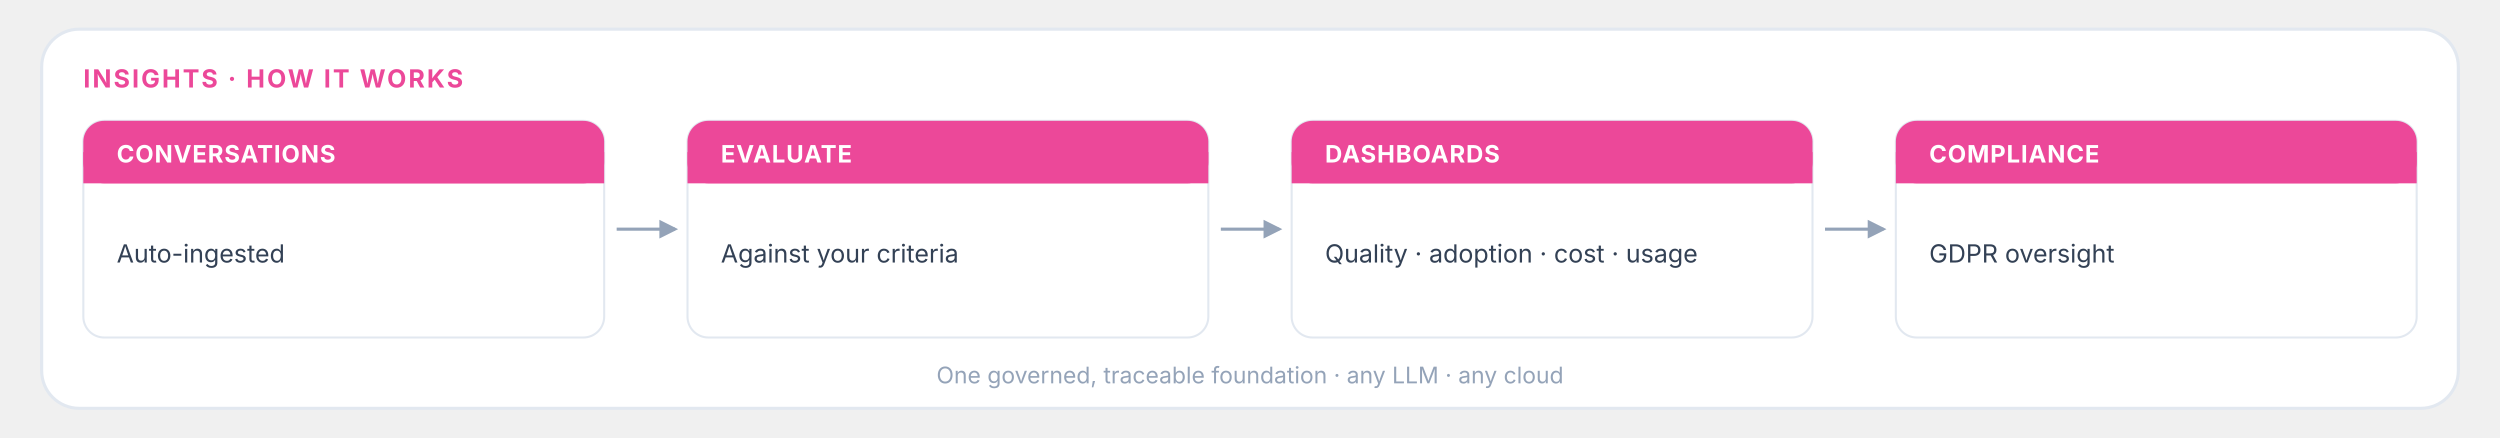
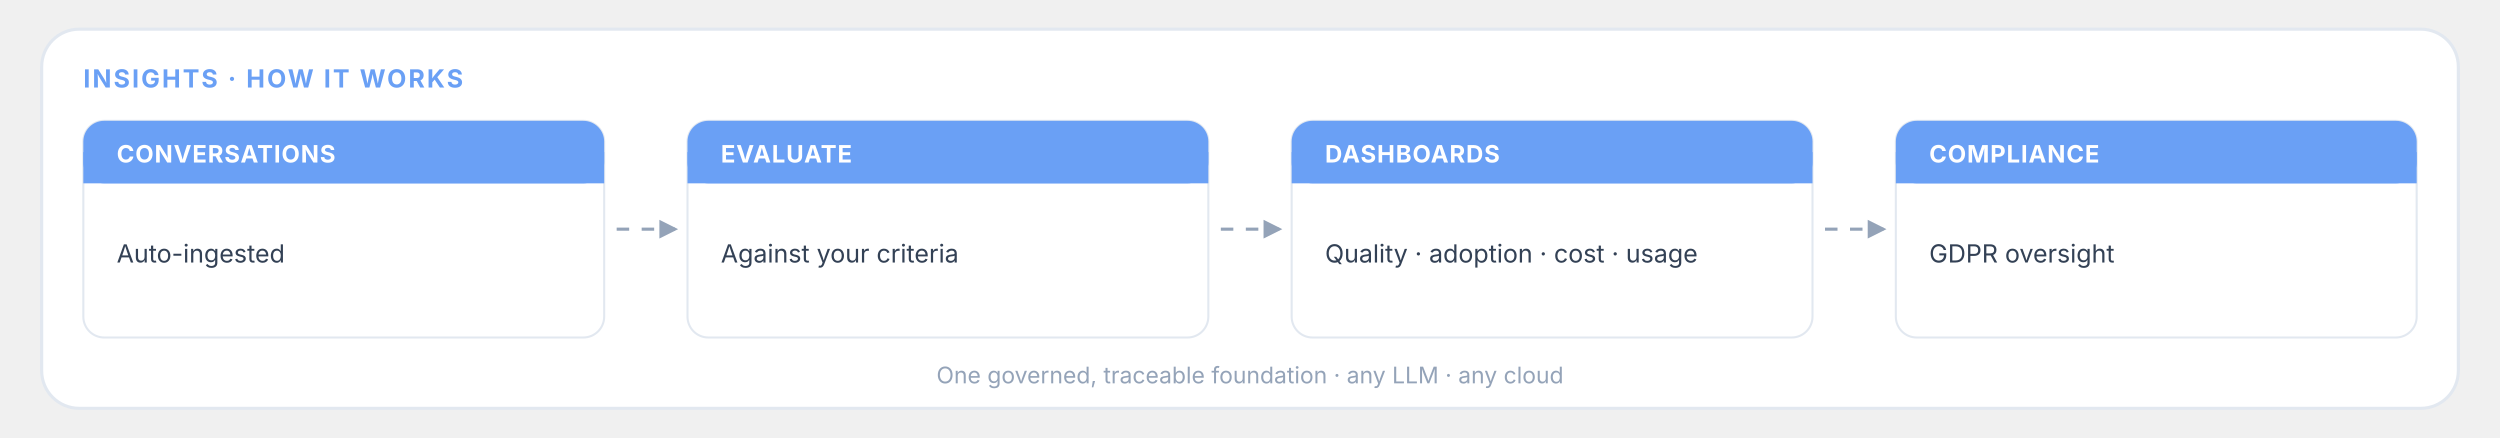
- <svg xmlns="http://www.w3.org/2000/svg" viewBox="0 0 1200 210" font-family="'Satoshi','Inter',system-ui,-apple-system,sans-serif">
+ <svg xmlns="http://www.w3.org/2000/svg" viewBox="0 0 1200 210" font-family="'PP Telegraf','Inter',system-ui,-apple-system,sans-serif">
+   <style>line[marker-end],path[marker-end]{stroke-dasharray:6 6;animation:pflow 1.5s linear infinite}@keyframes pflow{to{stroke-dashoffset:-24}}@media (prefers-reduced-motion:reduce){line[marker-end],path[marker-end]{animation:none}}</style>
  <rect x="20" y="14" width="1160" height="182" rx="18" fill="#FFFFFF" stroke="#E2E8F0" stroke-width="1.5" />
-   <text x="40" y="42" font-size="12" font-weight="700" letter-spacing="1" fill="#EC4899">INSIGHTS · HOW IT WORKS</text>
+   <text x="40" y="42" font-size="12" font-weight="700" letter-spacing="1" fill="#6aa0f5">INSIGHTS · HOW IT WORKS</text>
  <defs>
    <marker id="a" markerWidth="9" markerHeight="9" refX="5" refY="3" orient="auto">
      <path d="M0,0 L6,3 L0,6 Z" fill="#94A3B8" />
    </marker>
  </defs>
  <rect x="40" y="58" width="250" height="104" rx="10" fill="#FFFFFF" stroke="#E2E8F0" />
-   <rect x="40" y="58" width="250" height="30" rx="10" fill="#EC4899" />
-   <rect x="40" y="73" width="250" height="15" fill="#EC4899" />
+   <rect x="40" y="58" width="250" height="30" rx="10" fill="#6aa0f5" />
+   <rect x="40" y="73" width="250" height="15" fill="#6aa0f5" />
  <text x="56" y="78" font-size="11.5" font-weight="700" letter-spacing="0.4" fill="#FFFFFF">CONVERSATIONS</text>
  <text x="56" y="126" font-size="12" fill="#334155">Auto-ingested</text>
  <line x1="296" y1="110" x2="324" y2="110" stroke="#94A3B8" stroke-width="1.5" marker-end="url(#a)" />
  <rect x="330" y="58" width="250" height="104" rx="10" fill="#FFFFFF" stroke="#E2E8F0" />
-   <rect x="330" y="58" width="250" height="30" rx="10" fill="#EC4899" />
-   <rect x="330" y="73" width="250" height="15" fill="#EC4899" />
+   <rect x="330" y="58" width="250" height="30" rx="10" fill="#6aa0f5" />
+   <rect x="330" y="73" width="250" height="15" fill="#6aa0f5" />
  <text x="346" y="78" font-size="11.5" font-weight="700" letter-spacing="0.4" fill="#FFFFFF">EVALUATE</text>
  <text x="346" y="126" font-size="12" fill="#334155">Against your criteria</text>
  <line x1="586" y1="110" x2="614" y2="110" stroke="#94A3B8" stroke-width="1.5" marker-end="url(#a)" />
  <rect x="620" y="58" width="250" height="104" rx="10" fill="#FFFFFF" stroke="#E2E8F0" />
-   <rect x="620" y="58" width="250" height="30" rx="10" fill="#EC4899" />
-   <rect x="620" y="73" width="250" height="15" fill="#EC4899" />
+   <rect x="620" y="58" width="250" height="30" rx="10" fill="#6aa0f5" />
+   <rect x="620" y="73" width="250" height="15" fill="#6aa0f5" />
  <text x="636" y="78" font-size="11.5" font-weight="700" letter-spacing="0.4" fill="#FFFFFF">DASHBOARDS</text>
  <text x="636" y="126" font-size="12" fill="#334155">Quality · adoption · cost · usage</text>
  <line x1="876" y1="110" x2="904" y2="110" stroke="#94A3B8" stroke-width="1.5" marker-end="url(#a)" />
  <rect x="910" y="58" width="250" height="104" rx="10" fill="#FFFFFF" stroke="#E2E8F0" />
-   <rect x="910" y="58" width="250" height="30" rx="10" fill="#EC4899" />
-   <rect x="910" y="73" width="250" height="15" fill="#EC4899" />
+   <rect x="910" y="58" width="250" height="30" rx="10" fill="#6aa0f5" />
+   <rect x="910" y="73" width="250" height="15" fill="#6aa0f5" />
  <text x="926" y="78" font-size="11.5" font-weight="700" letter-spacing="0.4" fill="#FFFFFF">COMPLIANCE</text>
  <text x="926" y="126" font-size="12" fill="#334155">GDPR oversight</text>
  <text x="600" y="184" text-anchor="middle" font-size="11" fill="#94A3B8">One governed, traceable foundation · any LLM · any cloud</text>
</svg>
